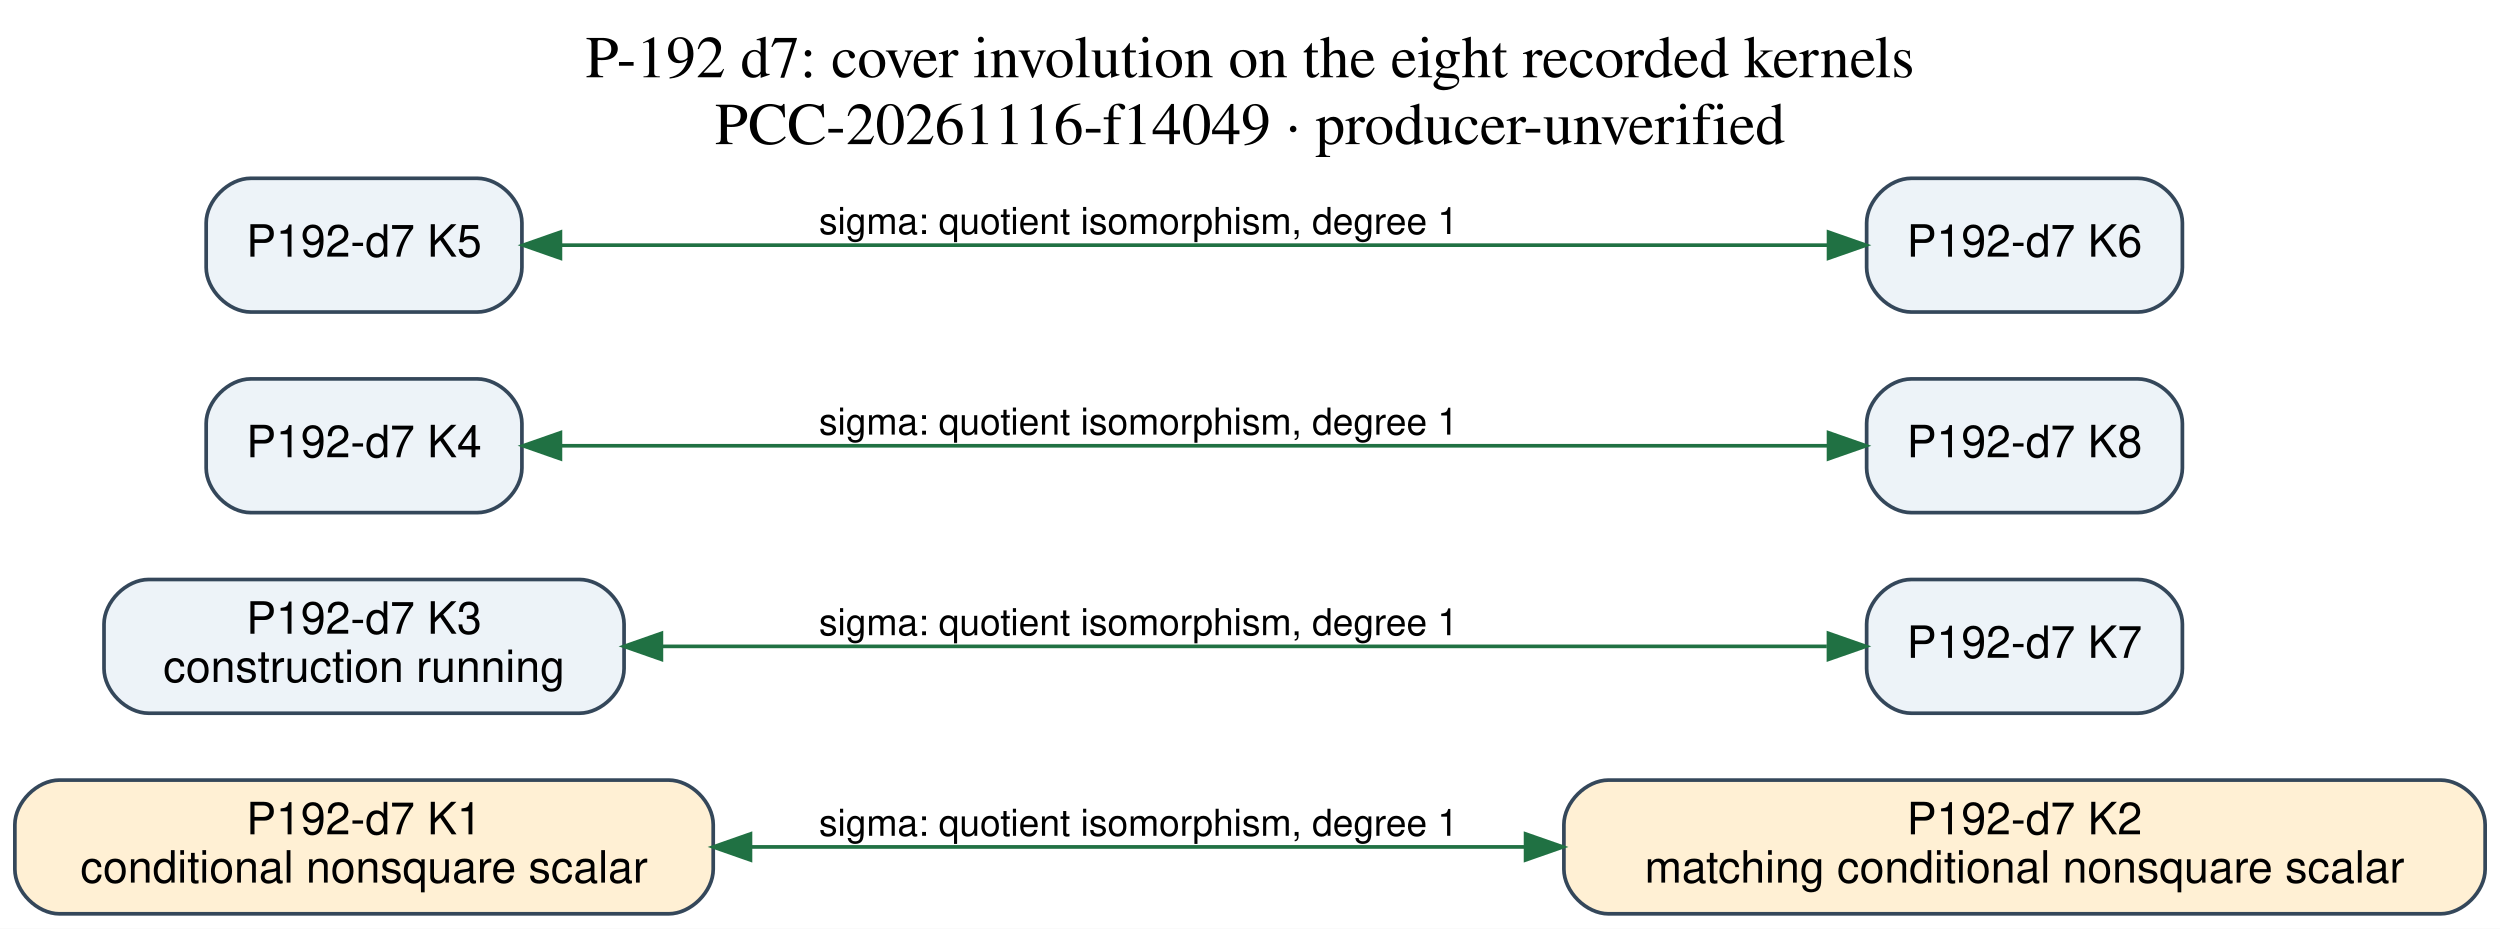
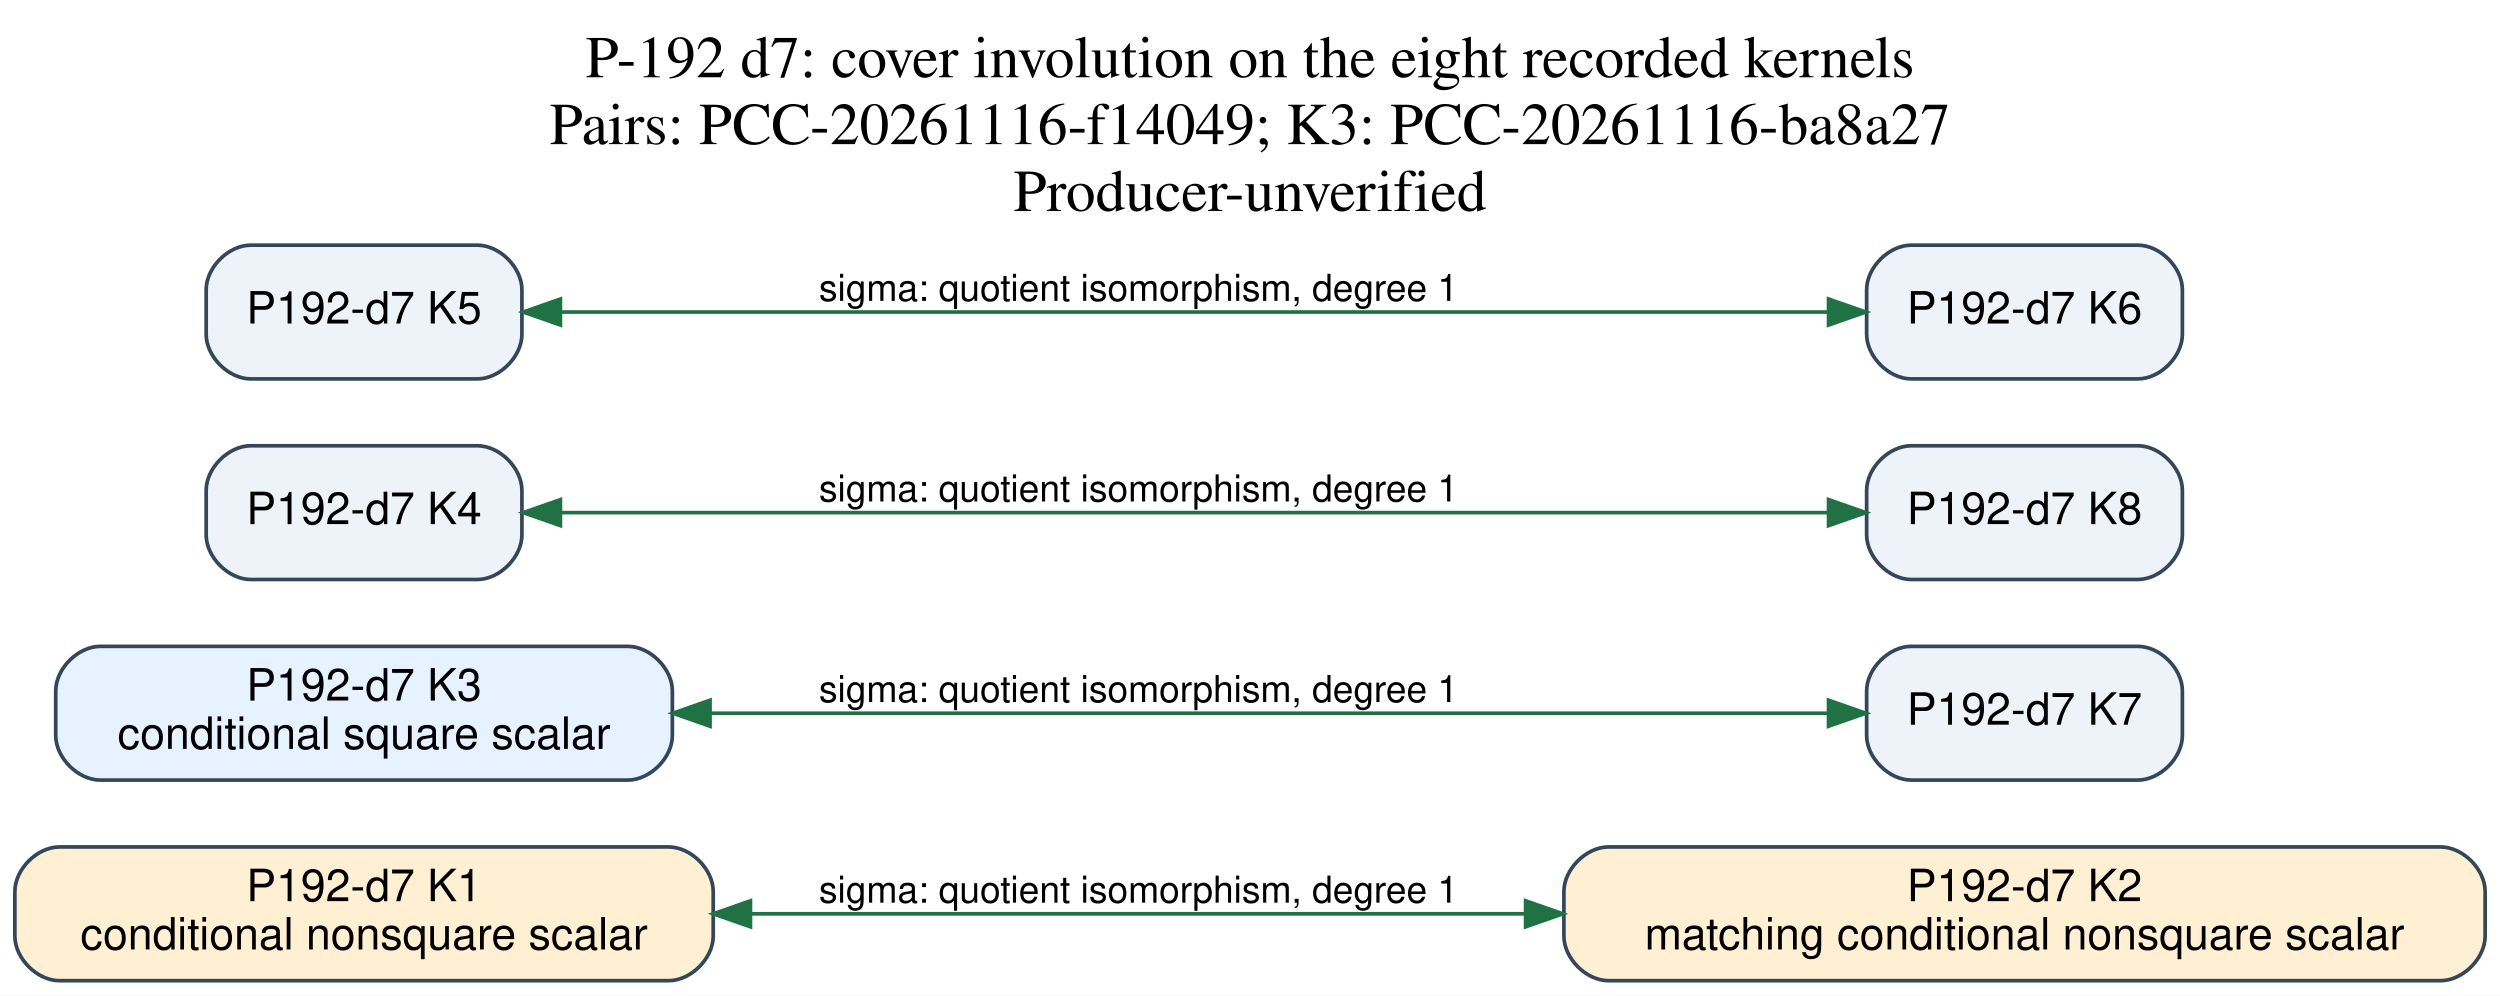
- <svg xmlns="http://www.w3.org/2000/svg" width="673pt" height="250pt" viewBox="0.00 0.00 673.00 250.00">
-   <g id="graph0" class="graph" transform="scale(1 1) rotate(0) translate(4 246)">
-     <polygon fill="white" stroke="transparent" points="-4,4 -4,-246 669,-246 669,4 -4,4" />
-     <text text-anchor="middle" x="332.5" y="-225.2" font-family="Times,serif" font-size="16.00">P-192 d7: cover involution on the eight recorded kernels</text>
-     <text text-anchor="middle" x="332.5" y="-207.2" font-family="Times,serif" font-size="16.00">PCC-20261116-f14049 · producer-unverified</text>
+ <svg xmlns="http://www.w3.org/2000/svg" width="673pt" height="268pt" viewBox="0.00 0.00 673.00 268.00">
+   <g id="graph0" class="graph" transform="scale(1 1) rotate(0) translate(4 264)">
+     <polygon fill="white" stroke="transparent" points="-4,4 -4,-264 669,-264 669,4 -4,4" />
+     <text text-anchor="middle" x="332.5" y="-243.2" font-family="Times,serif" font-size="16.00">P-192 d7: cover involution on the eight recorded kernels</text>
+     <text text-anchor="middle" x="332.5" y="-225.2" font-family="Times,serif" font-size="16.00">Pairs: PCC-20261116-f14049; K3: PCC-20261116-ba8a27</text>
+     <text text-anchor="middle" x="332.5" y="-207.2" font-family="Times,serif" font-size="16.00">Producer-unverified</text>
    <g id="node1" class="node">
      <path fill="#fff0d4" stroke="#34475a" d="M176,-36C176,-36 12,-36 12,-36 6,-36 0,-30 0,-24 0,-24 0,-12 0,-12 0,-6 6,0 12,0 12,0 176,0 176,0 182,0 188,-6 188,-12 188,-12 188,-24 188,-24 188,-30 182,-36 176,-36" />
      <text text-anchor="middle" x="94" y="-21.4" font-family="Helvetica,sans-Serif" font-size="12.00">P192-d7 K1</text>
      <text text-anchor="middle" x="94" y="-8.4" font-family="Helvetica,sans-Serif" font-size="12.00">conditional nonsquare scalar</text>
    </g>
    <g id="node2" class="node">
      <path fill="#fff0d4" stroke="#34475a" d="M653,-36C653,-36 429,-36 429,-36 423,-36 417,-30 417,-24 417,-24 417,-12 417,-12 417,-6 423,0 429,0 429,0 653,0 653,0 659,0 665,-6 665,-12 665,-12 665,-24 665,-24 665,-30 659,-36 653,-36" />
      <text text-anchor="middle" x="541" y="-21.4" font-family="Helvetica,sans-Serif" font-size="12.00">P192-d7 K2</text>
      <text text-anchor="middle" x="541" y="-8.4" font-family="Helvetica,sans-Serif" font-size="12.00">matching conditional nonsquare scalar</text>
    </g>
    <g id="edge1" class="edge">
      <path fill="none" stroke="#207143" d="M198.3,-18C260.3,-18 339.8,-18 406.52,-18" />
      <polygon fill="#207143" stroke="#207143" points="198.02,-14.5 188.02,-18 198.02,-21.5 198.02,-14.5" />
      <polygon fill="#207143" stroke="#207143" points="406.69,-21.5 416.69,-18 406.69,-14.5 406.69,-21.5" />
      <text text-anchor="middle" x="302.5" y="-21" font-family="Helvetica,sans-Serif" font-size="10.00">sigma: quotient isomorphism, degree 1</text>
    </g>
    <g id="node3" class="node">
-       <path fill="#edf3f8" stroke="#34475a" d="M152,-90C152,-90 36,-90 36,-90 30,-90 24,-84 24,-78 24,-78 24,-66 24,-66 24,-60 30,-54 36,-54 36,-54 152,-54 152,-54 158,-54 164,-60 164,-66 164,-66 164,-78 164,-78 164,-84 158,-90 152,-90" />
+       <path fill="#e6f2ff" stroke="#34475a" d="M165,-90C165,-90 23,-90 23,-90 17,-90 11,-84 11,-78 11,-78 11,-66 11,-66 11,-60 17,-54 23,-54 23,-54 165,-54 165,-54 171,-54 177,-60 177,-66 177,-66 177,-78 177,-78 177,-84 171,-90 165,-90" />
      <text text-anchor="middle" x="94" y="-75.4" font-family="Helvetica,sans-Serif" font-size="12.00">P192-d7 K3</text>
-       <text text-anchor="middle" x="94" y="-62.4" font-family="Helvetica,sans-Serif" font-size="12.00">construction running</text>
+       <text text-anchor="middle" x="94" y="-62.4" font-family="Helvetica,sans-Serif" font-size="12.00">conditional square scalar</text>
    </g>
    <g id="node4" class="node">
      <path fill="#edf3f8" stroke="#34475a" d="M571.5,-90C571.5,-90 510.5,-90 510.5,-90 504.5,-90 498.5,-84 498.5,-78 498.5,-78 498.5,-66 498.5,-66 498.5,-60 504.5,-54 510.5,-54 510.5,-54 571.5,-54 571.5,-54 577.5,-54 583.5,-60 583.5,-66 583.5,-66 583.5,-78 583.5,-78 583.5,-84 577.5,-90 571.5,-90" />
      <text text-anchor="middle" x="541" y="-68.9" font-family="Helvetica,sans-Serif" font-size="12.00">P192-d7 K7</text>
    </g>
    <g id="edge2" class="edge">
-       <path fill="none" stroke="#207143" d="M174.16,-72C264.71,-72 410.4,-72 487.78,-72" />
-       <polygon fill="#207143" stroke="#207143" points="174.04,-68.5 164.04,-72 174.04,-75.5 174.04,-68.5" />
-       <polygon fill="#207143" stroke="#207143" points="488.23,-75.5 498.23,-72 488.23,-68.5 488.23,-75.5" />
+       <path fill="none" stroke="#207143" d="M187.37,-72C278.36,-72 414.12,-72 487.83,-72" />
+       <polygon fill="#207143" stroke="#207143" points="187.14,-68.5 177.14,-72 187.14,-75.5 187.14,-68.5" />
+       <polygon fill="#207143" stroke="#207143" points="488.24,-75.5 498.24,-72 488.24,-68.5 488.24,-75.5" />
      <text text-anchor="middle" x="302.5" y="-75" font-family="Helvetica,sans-Serif" font-size="10.00">sigma: quotient isomorphism, degree 1</text>
    </g>
    <g id="node5" class="node">
      <path fill="#edf3f8" stroke="#34475a" d="M124.5,-144C124.5,-144 63.5,-144 63.5,-144 57.5,-144 51.5,-138 51.5,-132 51.5,-132 51.5,-120 51.5,-120 51.5,-114 57.5,-108 63.5,-108 63.5,-108 124.5,-108 124.5,-108 130.5,-108 136.5,-114 136.5,-120 136.5,-120 136.5,-132 136.5,-132 136.5,-138 130.5,-144 124.5,-144" />
      <text text-anchor="middle" x="94" y="-122.9" font-family="Helvetica,sans-Serif" font-size="12.00">P192-d7 K4</text>
    </g>
    <g id="node6" class="node">
      <path fill="#edf3f8" stroke="#34475a" d="M571.5,-144C571.5,-144 510.5,-144 510.5,-144 504.5,-144 498.5,-138 498.5,-132 498.5,-132 498.5,-120 498.5,-120 498.5,-114 504.5,-108 510.5,-108 510.5,-108 571.5,-108 571.5,-108 577.5,-108 583.5,-114 583.5,-120 583.5,-120 583.5,-132 583.5,-132 583.5,-138 577.5,-144 571.5,-144" />
      <text text-anchor="middle" x="541" y="-122.9" font-family="Helvetica,sans-Serif" font-size="12.00">P192-d7 K8</text>
    </g>
    <g id="edge3" class="edge">
      <path fill="none" stroke="#207143" d="M147.02,-126C232.74,-126 402.69,-126 488.24,-126" />
      <polygon fill="#207143" stroke="#207143" points="146.86,-122.5 136.86,-126 146.86,-129.5 146.86,-122.5" />
      <polygon fill="#207143" stroke="#207143" points="488.25,-129.5 498.25,-126 488.25,-122.5 488.25,-129.5" />
      <text text-anchor="middle" x="302.5" y="-129" font-family="Helvetica,sans-Serif" font-size="10.00">sigma: quotient isomorphism, degree 1</text>
    </g>
    <g id="node7" class="node">
      <path fill="#edf3f8" stroke="#34475a" d="M124.5,-198C124.5,-198 63.5,-198 63.5,-198 57.5,-198 51.5,-192 51.5,-186 51.5,-186 51.5,-174 51.5,-174 51.5,-168 57.5,-162 63.5,-162 63.5,-162 124.5,-162 124.5,-162 130.5,-162 136.5,-168 136.5,-174 136.5,-174 136.5,-186 136.5,-186 136.5,-192 130.5,-198 124.5,-198" />
      <text text-anchor="middle" x="94" y="-176.9" font-family="Helvetica,sans-Serif" font-size="12.00">P192-d7 K5</text>
    </g>
    <g id="node8" class="node">
      <path fill="#edf3f8" stroke="#34475a" d="M571.5,-198C571.5,-198 510.5,-198 510.5,-198 504.5,-198 498.5,-192 498.5,-186 498.5,-186 498.5,-174 498.5,-174 498.5,-168 504.5,-162 510.5,-162 510.5,-162 571.5,-162 571.5,-162 577.5,-162 583.5,-168 583.5,-174 583.5,-174 583.5,-186 583.5,-186 583.5,-192 577.5,-198 571.5,-198" />
      <text text-anchor="middle" x="541" y="-176.9" font-family="Helvetica,sans-Serif" font-size="12.00">P192-d7 K6</text>
    </g>
    <g id="edge4" class="edge">
      <path fill="none" stroke="#207143" d="M147.02,-180C232.74,-180 402.69,-180 488.24,-180" />
      <polygon fill="#207143" stroke="#207143" points="146.86,-176.5 136.86,-180 146.86,-183.5 146.86,-176.5" />
      <polygon fill="#207143" stroke="#207143" points="488.25,-183.5 498.25,-180 488.25,-176.5 488.25,-183.5" />
      <text text-anchor="middle" x="302.5" y="-183" font-family="Helvetica,sans-Serif" font-size="10.00">sigma: quotient isomorphism, degree 1</text>
    </g>
  </g>
</svg>
